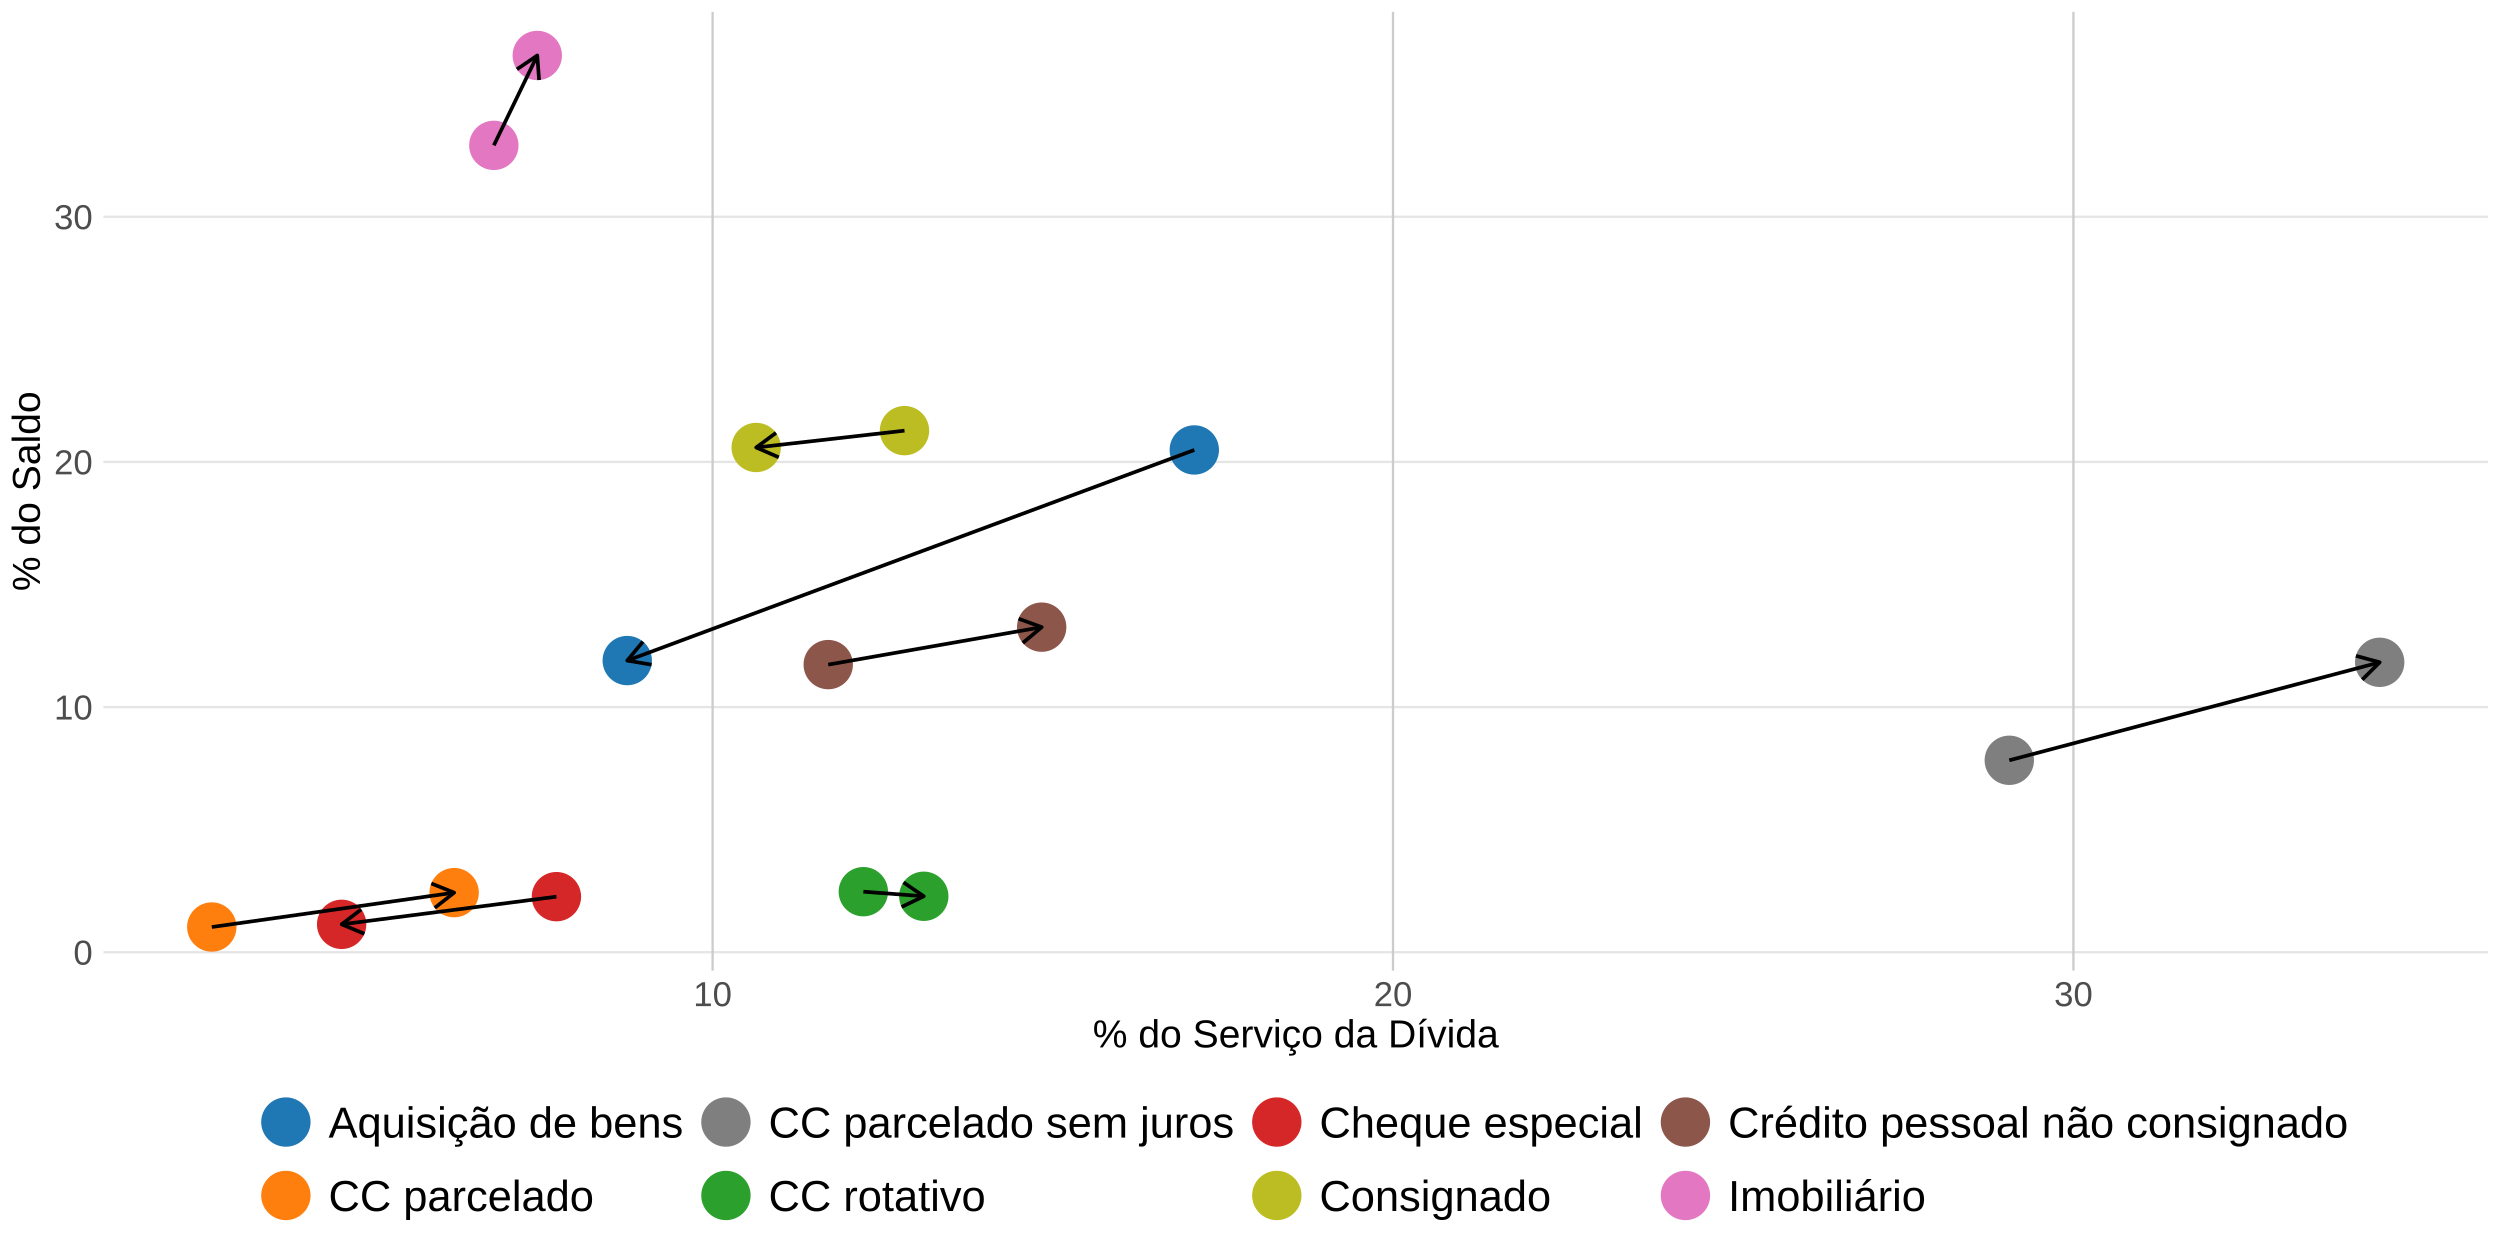
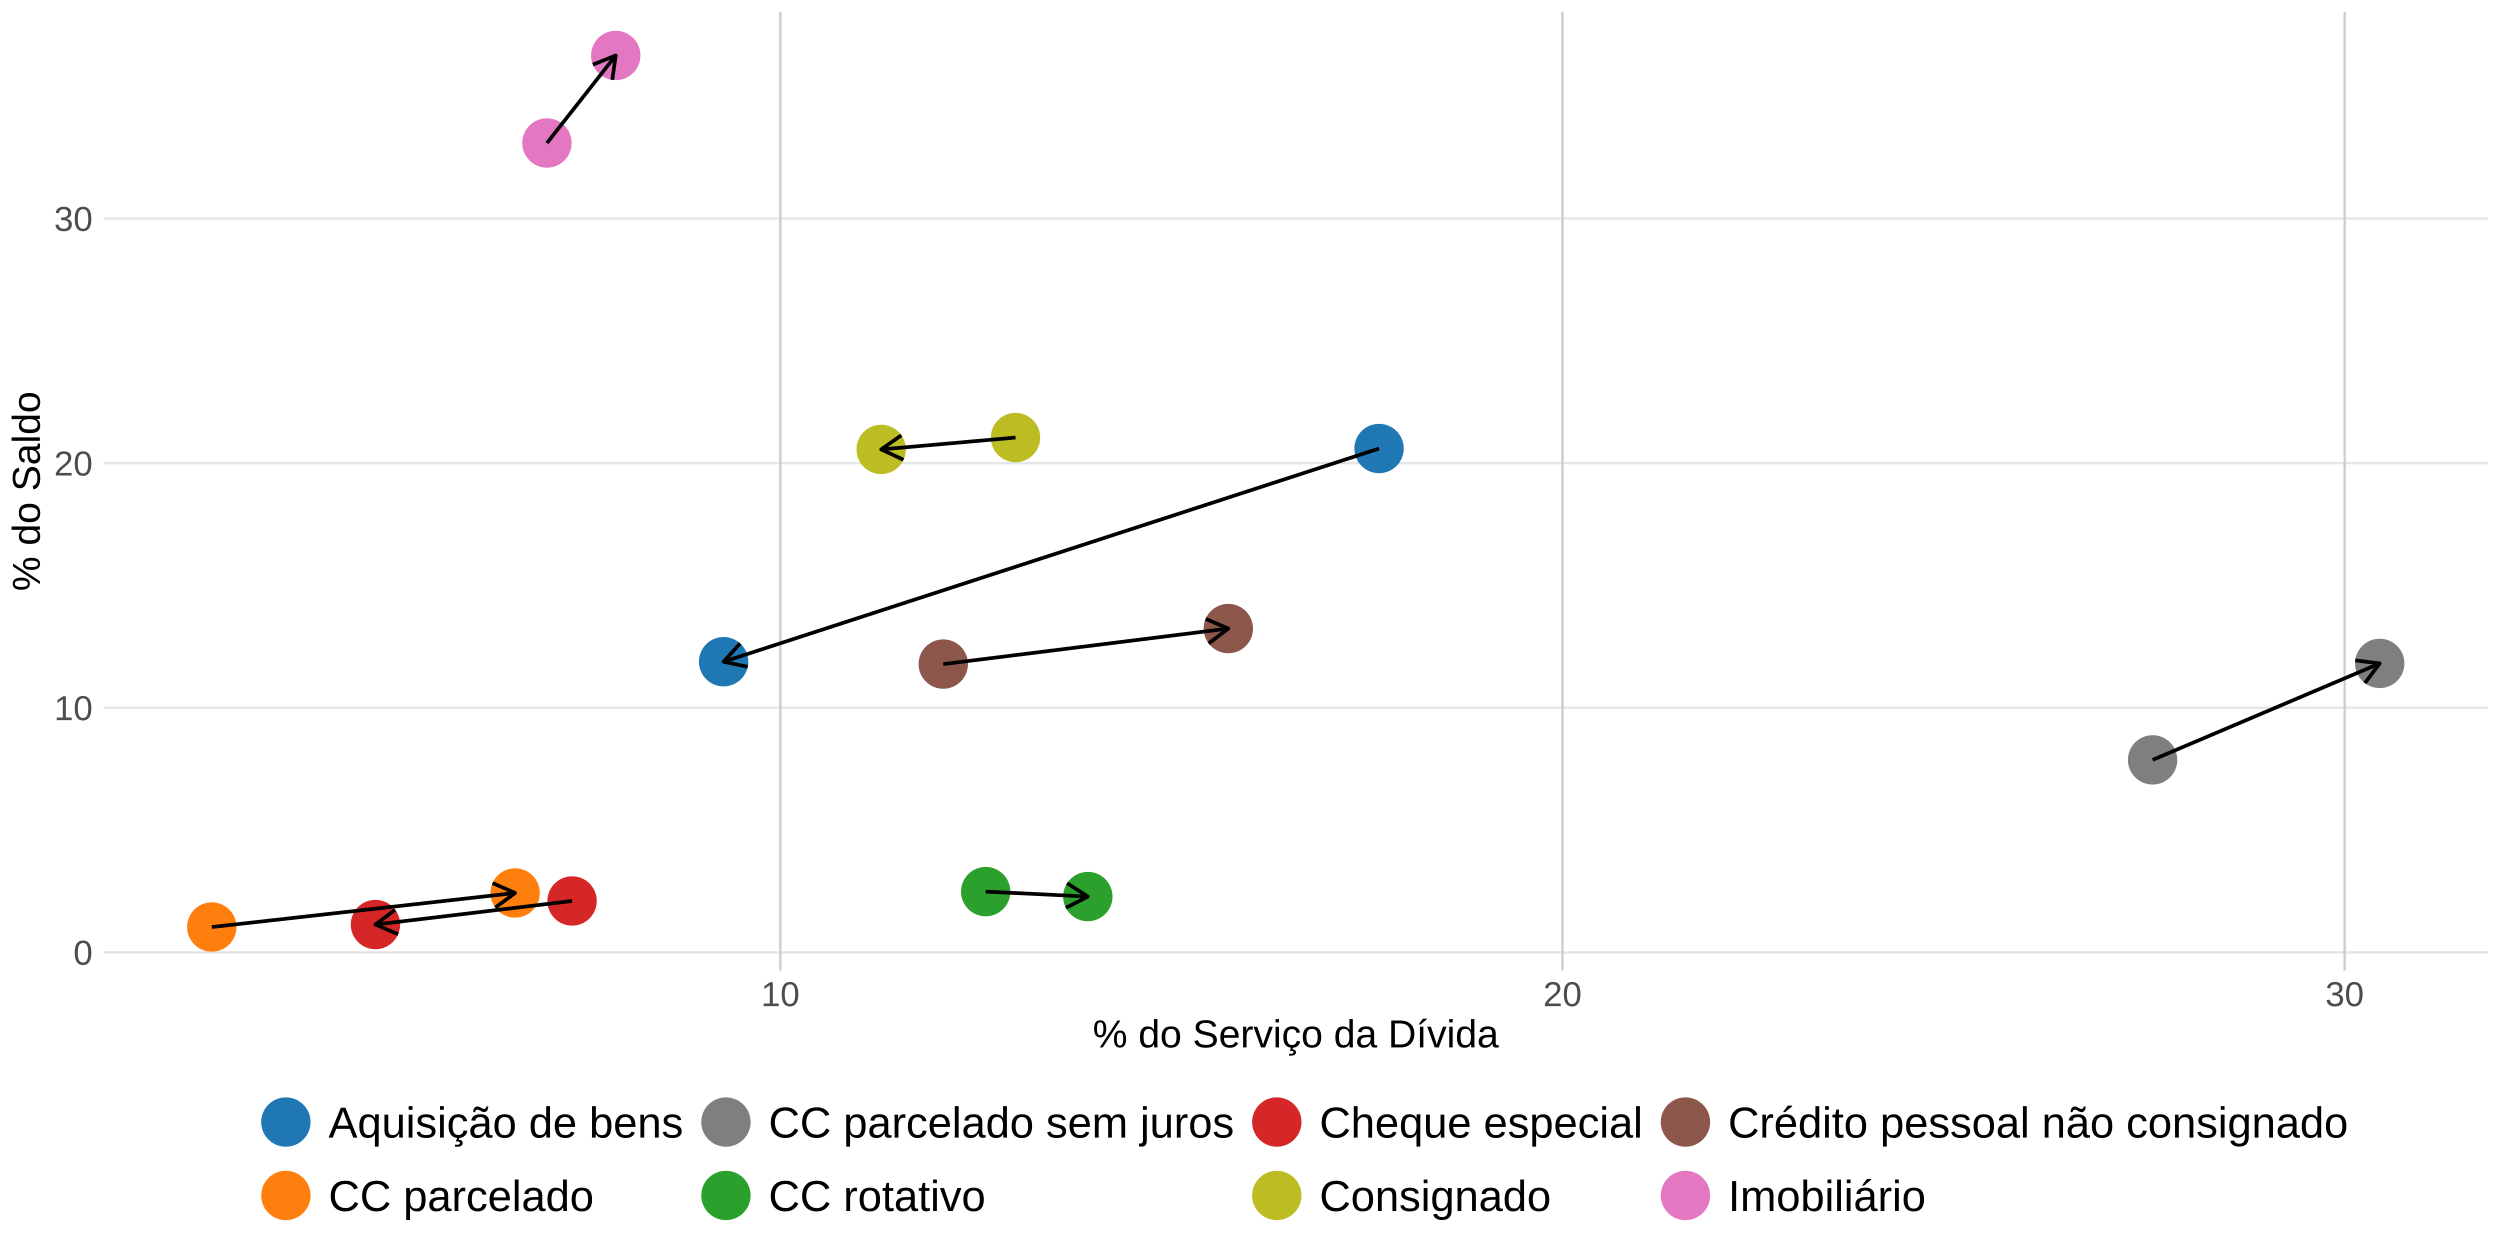
<svg xmlns="http://www.w3.org/2000/svg" width="1152.00pt" height="576.00pt" viewBox="0 0 1152.00 576.00">
  <g class="svglite">
    <defs>
      <style type="text/css">
    .svglite line, .svglite polyline, .svglite polygon, .svglite path, .svglite rect, .svglite circle {
      fill: none;
      stroke: #000000;
      stroke-linecap: round;
      stroke-linejoin: round;
      stroke-miterlimit: 10.00;
    }
    .svglite text {
      white-space: pre;
    }
    .svglite g.glyphgroup path {
      fill: inherit;
      stroke: none;
    }
  </style>
    </defs>
    <rect width="100%" height="100%" style="stroke: none; fill: #FFFFFF;" />
    <defs>
      <clipPath id="cpMC4wMHwxMTUyLjAwfDAuMDB8NTc2LjAw">
        <rect x="0.00" y="0.00" width="1152.00" height="576.00" />
      </clipPath>
    </defs>
    <g clip-path="url(#cpMC4wMHwxMTUyLjAwfDAuMDB8NTc2LjAw)">
      <rect x="0.00" y="0.00" width="1152.00" height="576.00" style="stroke-width: 1.07; stroke: none; fill: #FFFFFF;" />
    </g>
    <defs>
      <clipPath id="cpNDcuNjV8MTE0Ni41Mnw1LjQ4fDQ0Ny4yNQ==">
        <rect x="47.65" y="5.48" width="1098.87" height="441.77" />
      </clipPath>
    </defs>
    <g clip-path="url(#cpNDcuNjV8MTE0Ni41Mnw1LjQ4fDQ0Ny4yNQ==)">
-       <polyline points="47.65,438.79 1146.52,438.79 " style="stroke-width: 1.07; stroke: #E5E5E5; stroke-linecap: butt;" />
-       <polyline points="47.65,325.82 1146.52,325.82 " style="stroke-width: 1.07; stroke: #E5E5E5; stroke-linecap: butt;" />
-       <polyline points="47.65,212.85 1146.52,212.85 " style="stroke-width: 1.07; stroke: #E5E5E5; stroke-linecap: butt;" />
-       <polyline points="47.65,99.88 1146.52,99.88 " style="stroke-width: 1.07; stroke: #E5E5E5; stroke-linecap: butt;" />
-       <polyline points="328.37,447.25 328.37,5.48 " style="stroke-width: 1.07; stroke: #CCCCCC; stroke-linecap: butt;" />
-       <polyline points="641.90,447.25 641.90,5.48 " style="stroke-width: 1.07; stroke: #CCCCCC; stroke-linecap: butt;" />
-       <polyline points="955.44,447.25 955.44,5.48 " style="stroke-width: 1.07; stroke: #CCCCCC; stroke-linecap: butt;" />
-       <circle cx="550.33" cy="207.34" r="11.02" style="stroke-width: 0.71; stroke: #1F77B4; fill: #1F77B4;" />
-       <circle cx="289.04" cy="304.39" r="11.02" style="stroke-width: 0.71; stroke: #1F77B4; fill: #1F77B4;" />
+       <polyline points="47.65,438.84 1146.52,438.84 " style="stroke-width: 1.07; stroke: #E5E5E5; stroke-linecap: butt;" />
+       <polyline points="47.65,326.12 1146.52,326.12 " style="stroke-width: 1.07; stroke: #E5E5E5; stroke-linecap: butt;" />
+       <polyline points="47.65,213.41 1146.52,213.41 " style="stroke-width: 1.07; stroke: #E5E5E5; stroke-linecap: butt;" />
+       <polyline points="47.65,100.69 1146.52,100.69 " style="stroke-width: 1.07; stroke: #E5E5E5; stroke-linecap: butt;" />
+       <polyline points="359.58,447.25 359.58,5.48 " style="stroke-width: 1.07; stroke: #CCCCCC; stroke-linecap: butt;" />
+       <polyline points="719.99,447.25 719.99,5.48 " style="stroke-width: 1.07; stroke: #CCCCCC; stroke-linecap: butt;" />
+       <polyline points="1080.41,447.25 1080.41,5.48 " style="stroke-width: 1.07; stroke: #CCCCCC; stroke-linecap: butt;" />
+       <circle cx="635.47" cy="206.68" r="11.02" style="stroke-width: 0.71; stroke: #1F77B4; fill: #1F77B4;" />
+       <circle cx="333.44" cy="304.92" r="11.02" style="stroke-width: 0.71; stroke: #1F77B4; fill: #1F77B4;" />
      <circle cx="97.59" cy="427.17" r="11.02" style="stroke-width: 0.71; stroke: #FF7F0E; fill: #FF7F0E;" />
-       <circle cx="209.27" cy="411.33" r="11.02" style="stroke-width: 0.71; stroke: #FF7F0E; fill: #FF7F0E;" />
-       <circle cx="925.88" cy="350.34" r="11.02" style="stroke-width: 0.71; stroke: #7F7F7F; fill: #7F7F7F;" />
-       <circle cx="1096.57" cy="305.19" r="11.02" style="stroke-width: 0.71; stroke: #7F7F7F; fill: #7F7F7F;" />
-       <circle cx="397.83" cy="410.89" r="11.02" style="stroke-width: 0.71; stroke: #2CA02C; fill: #2CA02C;" />
-       <circle cx="425.68" cy="413.00" r="11.02" style="stroke-width: 0.71; stroke: #2CA02C; fill: #2CA02C;" />
-       <circle cx="256.40" cy="413.18" r="11.02" style="stroke-width: 0.71; stroke: #D62728; fill: #D62728;" />
-       <circle cx="157.43" cy="425.93" r="11.02" style="stroke-width: 0.71; stroke: #D62728; fill: #D62728;" />
-       <circle cx="416.79" cy="198.44" r="11.02" style="stroke-width: 0.71; stroke: #BCBD22; fill: #BCBD22;" />
-       <circle cx="348.45" cy="206.20" r="11.02" style="stroke-width: 0.71; stroke: #BCBD22; fill: #BCBD22;" />
-       <circle cx="381.65" cy="306.25" r="11.02" style="stroke-width: 0.71; stroke: #8C564B; fill: #8C564B;" />
-       <circle cx="480.01" cy="288.99" r="11.02" style="stroke-width: 0.71; stroke: #8C564B; fill: #8C564B;" />
-       <circle cx="227.56" cy="66.98" r="11.02" style="stroke-width: 0.71; stroke: #E377C2; fill: #E377C2;" />
-       <circle cx="247.58" cy="25.56" r="11.02" style="stroke-width: 0.71; stroke: #E377C2; fill: #E377C2;" />
-       <line x1="550.33" y1="207.34" x2="289.04" y2="304.39" style="stroke-width: 1.71; stroke-linecap: butt;" />
-       <polyline points="296.27,295.66 289.04,304.39 300.22,306.28 " style="stroke-width: 1.71; stroke-linecap: butt;" />
-       <line x1="97.59" y1="427.17" x2="209.27" y2="411.33" style="stroke-width: 1.71; stroke-linecap: butt;" />
-       <polyline points="200.34,418.33 209.27,411.33 198.75,407.10 " style="stroke-width: 1.71; stroke-linecap: butt;" />
-       <line x1="925.88" y1="350.34" x2="1096.57" y2="305.19" style="stroke-width: 1.71; stroke-linecap: butt;" />
-       <polyline points="1088.53,313.19 1096.57,305.19 1085.63,302.22 " style="stroke-width: 1.71; stroke-linecap: butt;" />
-       <line x1="397.83" y1="410.89" x2="425.68" y2="413.00" style="stroke-width: 1.71; stroke-linecap: butt;" />
-       <polyline points="415.46,417.91 425.68,413.00 416.32,406.61 " style="stroke-width: 1.71; stroke-linecap: butt;" />
-       <line x1="256.40" y1="413.18" x2="157.43" y2="425.93" style="stroke-width: 1.71; stroke-linecap: butt;" />
-       <polyline points="166.44,419.05 157.43,425.93 167.89,430.30 " style="stroke-width: 1.71; stroke-linecap: butt;" />
-       <line x1="416.79" y1="198.44" x2="348.45" y2="206.20" style="stroke-width: 1.71; stroke-linecap: butt;" />
-       <polyline points="357.57,199.46 348.45,206.20 358.85,210.73 " style="stroke-width: 1.71; stroke-linecap: butt;" />
-       <line x1="381.65" y1="306.25" x2="480.01" y2="288.99" style="stroke-width: 1.71; stroke-linecap: butt;" />
-       <polyline points="471.32,296.27 480.01,288.99 469.36,285.10 " style="stroke-width: 1.71; stroke-linecap: butt;" />
-       <line x1="227.56" y1="66.98" x2="247.58" y2="25.56" style="stroke-width: 1.71; stroke-linecap: butt;" />
-       <polyline points="248.41,36.87 247.58,25.56 238.20,31.93 " style="stroke-width: 1.71; stroke-linecap: butt;" />
+       <circle cx="237.37" cy="411.48" r="11.02" style="stroke-width: 0.71; stroke: #FF7F0E; fill: #FF7F0E;" />
+       <circle cx="991.92" cy="350.15" r="11.02" style="stroke-width: 0.71; stroke: #7F7F7F; fill: #7F7F7F;" />
+       <circle cx="1096.57" cy="305.70" r="11.02" style="stroke-width: 0.71; stroke: #7F7F7F; fill: #7F7F7F;" />
+       <circle cx="454.21" cy="410.86" r="11.02" style="stroke-width: 0.71; stroke: #2CA02C; fill: #2CA02C;" />
+       <circle cx="501.27" cy="413.14" r="11.02" style="stroke-width: 0.71; stroke: #2CA02C; fill: #2CA02C;" />
+       <circle cx="263.62" cy="415.17" r="11.02" style="stroke-width: 0.71; stroke: #D62728; fill: #D62728;" />
+       <circle cx="173.00" cy="426.03" r="11.02" style="stroke-width: 0.71; stroke: #D62728; fill: #D62728;" />
+       <circle cx="467.95" cy="201.62" r="11.02" style="stroke-width: 0.71; stroke: #BCBD22; fill: #BCBD22;" />
+       <circle cx="406.05" cy="207.09" r="11.02" style="stroke-width: 0.71; stroke: #BCBD22; fill: #BCBD22;" />
+       <circle cx="434.66" cy="306.01" r="11.02" style="stroke-width: 0.71; stroke: #8C564B; fill: #8C564B;" />
+       <circle cx="566.01" cy="289.64" r="11.02" style="stroke-width: 0.71; stroke: #8C564B; fill: #8C564B;" />
+       <circle cx="252.03" cy="65.90" r="11.02" style="stroke-width: 0.71; stroke: #E377C2; fill: #E377C2;" />
+       <circle cx="283.74" cy="25.56" r="11.02" style="stroke-width: 0.71; stroke: #E377C2; fill: #E377C2;" />
+       <line x1="635.47" y1="206.68" x2="333.44" y2="304.92" style="stroke-width: 1.71; stroke-linecap: butt;" />
+       <polyline points="341.03,296.49 333.44,304.92 344.54,307.27 " style="stroke-width: 1.71; stroke-linecap: butt;" />
+       <line x1="97.59" y1="427.17" x2="237.37" y2="411.48" style="stroke-width: 1.71; stroke-linecap: butt;" />
+       <polyline points="228.24,418.21 237.37,411.48 226.98,406.94 " style="stroke-width: 1.71; stroke-linecap: butt;" />
+       <line x1="991.92" y1="350.15" x2="1096.57" y2="305.70" style="stroke-width: 1.71; stroke-linecap: butt;" />
+       <polyline points="1089.75,314.76 1096.57,305.70 1085.32,304.32 " style="stroke-width: 1.71; stroke-linecap: butt;" />
+       <line x1="454.21" y1="410.86" x2="501.27" y2="413.14" style="stroke-width: 1.71; stroke-linecap: butt;" />
+       <polyline points="491.18,418.33 501.27,413.14 491.73,407.00 " style="stroke-width: 1.71; stroke-linecap: butt;" />
+       <line x1="263.62" y1="415.17" x2="173.00" y2="426.03" style="stroke-width: 1.71; stroke-linecap: butt;" />
+       <polyline points="182.07,419.23 173.00,426.03 183.42,430.49 " style="stroke-width: 1.71; stroke-linecap: butt;" />
+       <line x1="467.95" y1="201.62" x2="406.05" y2="207.09" style="stroke-width: 1.71; stroke-linecap: butt;" />
+       <polyline points="415.34,200.58 406.05,207.09 416.33,211.87 " style="stroke-width: 1.71; stroke-linecap: butt;" />
+       <line x1="434.66" y1="306.01" x2="566.01" y2="289.64" style="stroke-width: 1.71; stroke-linecap: butt;" />
+       <polyline points="556.97,296.48 566.01,289.64 555.57,285.22 " style="stroke-width: 1.71; stroke-linecap: butt;" />
+       <line x1="252.03" y1="65.90" x2="283.74" y2="25.56" style="stroke-width: 1.71; stroke-linecap: butt;" />
+       <polyline points="282.13,36.78 283.74,25.56 273.22,29.78 " style="stroke-width: 1.71; stroke-linecap: butt;" />
    </g>
    <g clip-path="url(#cpMC4wMHwxMTUyLjAwfDAuMDB8NTc2LjAw)">
-       <text x="42.71" y="444.52" text-anchor="end" style="font-size: 16.00px;fill: #4D4D4D; font-family: &quot;Arial&quot;;" textLength="8.91px" lengthAdjust="spacingAndGlyphs">0</text>
-       <text x="42.71" y="331.55" text-anchor="end" style="font-size: 16.00px;fill: #4D4D4D; font-family: &quot;Arial&quot;;" textLength="17.81px" lengthAdjust="spacingAndGlyphs">10</text>
-       <text x="42.71" y="218.57" text-anchor="end" style="font-size: 16.00px;fill: #4D4D4D; font-family: &quot;Arial&quot;;" textLength="17.81px" lengthAdjust="spacingAndGlyphs">20</text>
-       <text x="42.71" y="105.60" text-anchor="end" style="font-size: 16.00px;fill: #4D4D4D; font-family: &quot;Arial&quot;;" textLength="17.81px" lengthAdjust="spacingAndGlyphs">30</text>
-       <text x="328.37" y="463.64" text-anchor="middle" style="font-size: 16.00px;fill: #4D4D4D; font-family: &quot;Arial&quot;;" textLength="17.81px" lengthAdjust="spacingAndGlyphs">10</text>
-       <text x="641.90" y="463.64" text-anchor="middle" style="font-size: 16.00px;fill: #4D4D4D; font-family: &quot;Arial&quot;;" textLength="17.81px" lengthAdjust="spacingAndGlyphs">20</text>
-       <text x="955.44" y="463.64" text-anchor="middle" style="font-size: 16.00px;fill: #4D4D4D; font-family: &quot;Arial&quot;;" textLength="17.81px" lengthAdjust="spacingAndGlyphs">30</text>
+       <text x="42.71" y="444.56" text-anchor="end" style="font-size: 16.00px;fill: #4D4D4D; font-family: &quot;Arial&quot;;" textLength="8.91px" lengthAdjust="spacingAndGlyphs">0</text>
+       <text x="42.71" y="331.85" text-anchor="end" style="font-size: 16.00px;fill: #4D4D4D; font-family: &quot;Arial&quot;;" textLength="17.81px" lengthAdjust="spacingAndGlyphs">10</text>
+       <text x="42.71" y="219.14" text-anchor="end" style="font-size: 16.00px;fill: #4D4D4D; font-family: &quot;Arial&quot;;" textLength="17.81px" lengthAdjust="spacingAndGlyphs">20</text>
+       <text x="42.71" y="106.42" text-anchor="end" style="font-size: 16.00px;fill: #4D4D4D; font-family: &quot;Arial&quot;;" textLength="17.81px" lengthAdjust="spacingAndGlyphs">30</text>
+       <text x="359.58" y="463.64" text-anchor="middle" style="font-size: 16.00px;fill: #4D4D4D; font-family: &quot;Arial&quot;;" textLength="17.81px" lengthAdjust="spacingAndGlyphs">10</text>
+       <text x="719.99" y="463.64" text-anchor="middle" style="font-size: 16.00px;fill: #4D4D4D; font-family: &quot;Arial&quot;;" textLength="17.81px" lengthAdjust="spacingAndGlyphs">20</text>
+       <text x="1080.41" y="463.64" text-anchor="middle" style="font-size: 16.00px;fill: #4D4D4D; font-family: &quot;Arial&quot;;" textLength="17.81px" lengthAdjust="spacingAndGlyphs">30</text>
      <text x="597.08" y="482.64" text-anchor="middle" style="font-size: 18.00px; font-family: &quot;Arial&quot;;" textLength="187.12px" lengthAdjust="spacingAndGlyphs">% do Serviço da Dívida</text>
      <text transform="translate(18.37,226.37) rotate(-90)" text-anchor="middle" style="font-size: 18.00px; font-family: &quot;Arial&quot;;" textLength="92.08px" lengthAdjust="spacingAndGlyphs">% do Saldo</text>
      <circle cx="131.73" cy="517.04" r="11.02" style="stroke-width: 0.71; stroke: #1F77B4; fill: #1F77B4;" />
      <circle cx="131.73" cy="550.87" r="11.02" style="stroke-width: 0.71; stroke: #FF7F0E; fill: #FF7F0E;" />
      <circle cx="334.51" cy="517.04" r="11.02" style="stroke-width: 0.71; stroke: #7F7F7F; fill: #7F7F7F;" />
      <circle cx="334.51" cy="550.87" r="11.02" style="stroke-width: 0.71; stroke: #2CA02C; fill: #2CA02C;" />
      <circle cx="588.35" cy="517.04" r="11.02" style="stroke-width: 0.71; stroke: #D62728; fill: #D62728;" />
      <circle cx="588.35" cy="550.87" r="11.02" style="stroke-width: 0.71; stroke: #BCBD22; fill: #BCBD22;" />
      <circle cx="776.65" cy="517.04" r="11.02" style="stroke-width: 0.71; stroke: #8C564B; fill: #8C564B;" />
      <circle cx="776.65" cy="550.87" r="11.02" style="stroke-width: 0.71; stroke: #E377C2; fill: #E377C2;" />
      <text x="151.39" y="524.20" style="font-size: 20.00px; font-family: &quot;Arial&quot;;" textLength="163.47px" lengthAdjust="spacingAndGlyphs">Aquisição de bens</text>
      <text x="151.39" y="558.03" style="font-size: 20.00px; font-family: &quot;Arial&quot;;" textLength="122.28px" lengthAdjust="spacingAndGlyphs">CC parcelado</text>
      <text x="354.16" y="524.20" style="font-size: 20.00px; font-family: &quot;Arial&quot;;" textLength="214.53px" lengthAdjust="spacingAndGlyphs">CC parcelado sem juros</text>
      <text x="354.16" y="558.03" style="font-size: 20.00px; font-family: &quot;Arial&quot;;" textLength="100.03px" lengthAdjust="spacingAndGlyphs">CC rotativo</text>
      <text x="608.00" y="524.20" style="font-size: 20.00px; font-family: &quot;Arial&quot;;" textLength="149.00px" lengthAdjust="spacingAndGlyphs">Cheque especial</text>
      <text x="608.00" y="558.03" style="font-size: 20.00px; font-family: &quot;Arial&quot;;" textLength="106.75px" lengthAdjust="spacingAndGlyphs">Consignado</text>
      <text x="796.30" y="524.20" style="font-size: 20.00px; font-family: &quot;Arial&quot;;" textLength="285.78px" lengthAdjust="spacingAndGlyphs">Crédito pessoal não consignado</text>
      <text x="796.30" y="558.03" style="font-size: 20.00px; font-family: &quot;Arial&quot;;" textLength="91.12px" lengthAdjust="spacingAndGlyphs">Imobiliário</text>
    </g>
  </g>
</svg>
